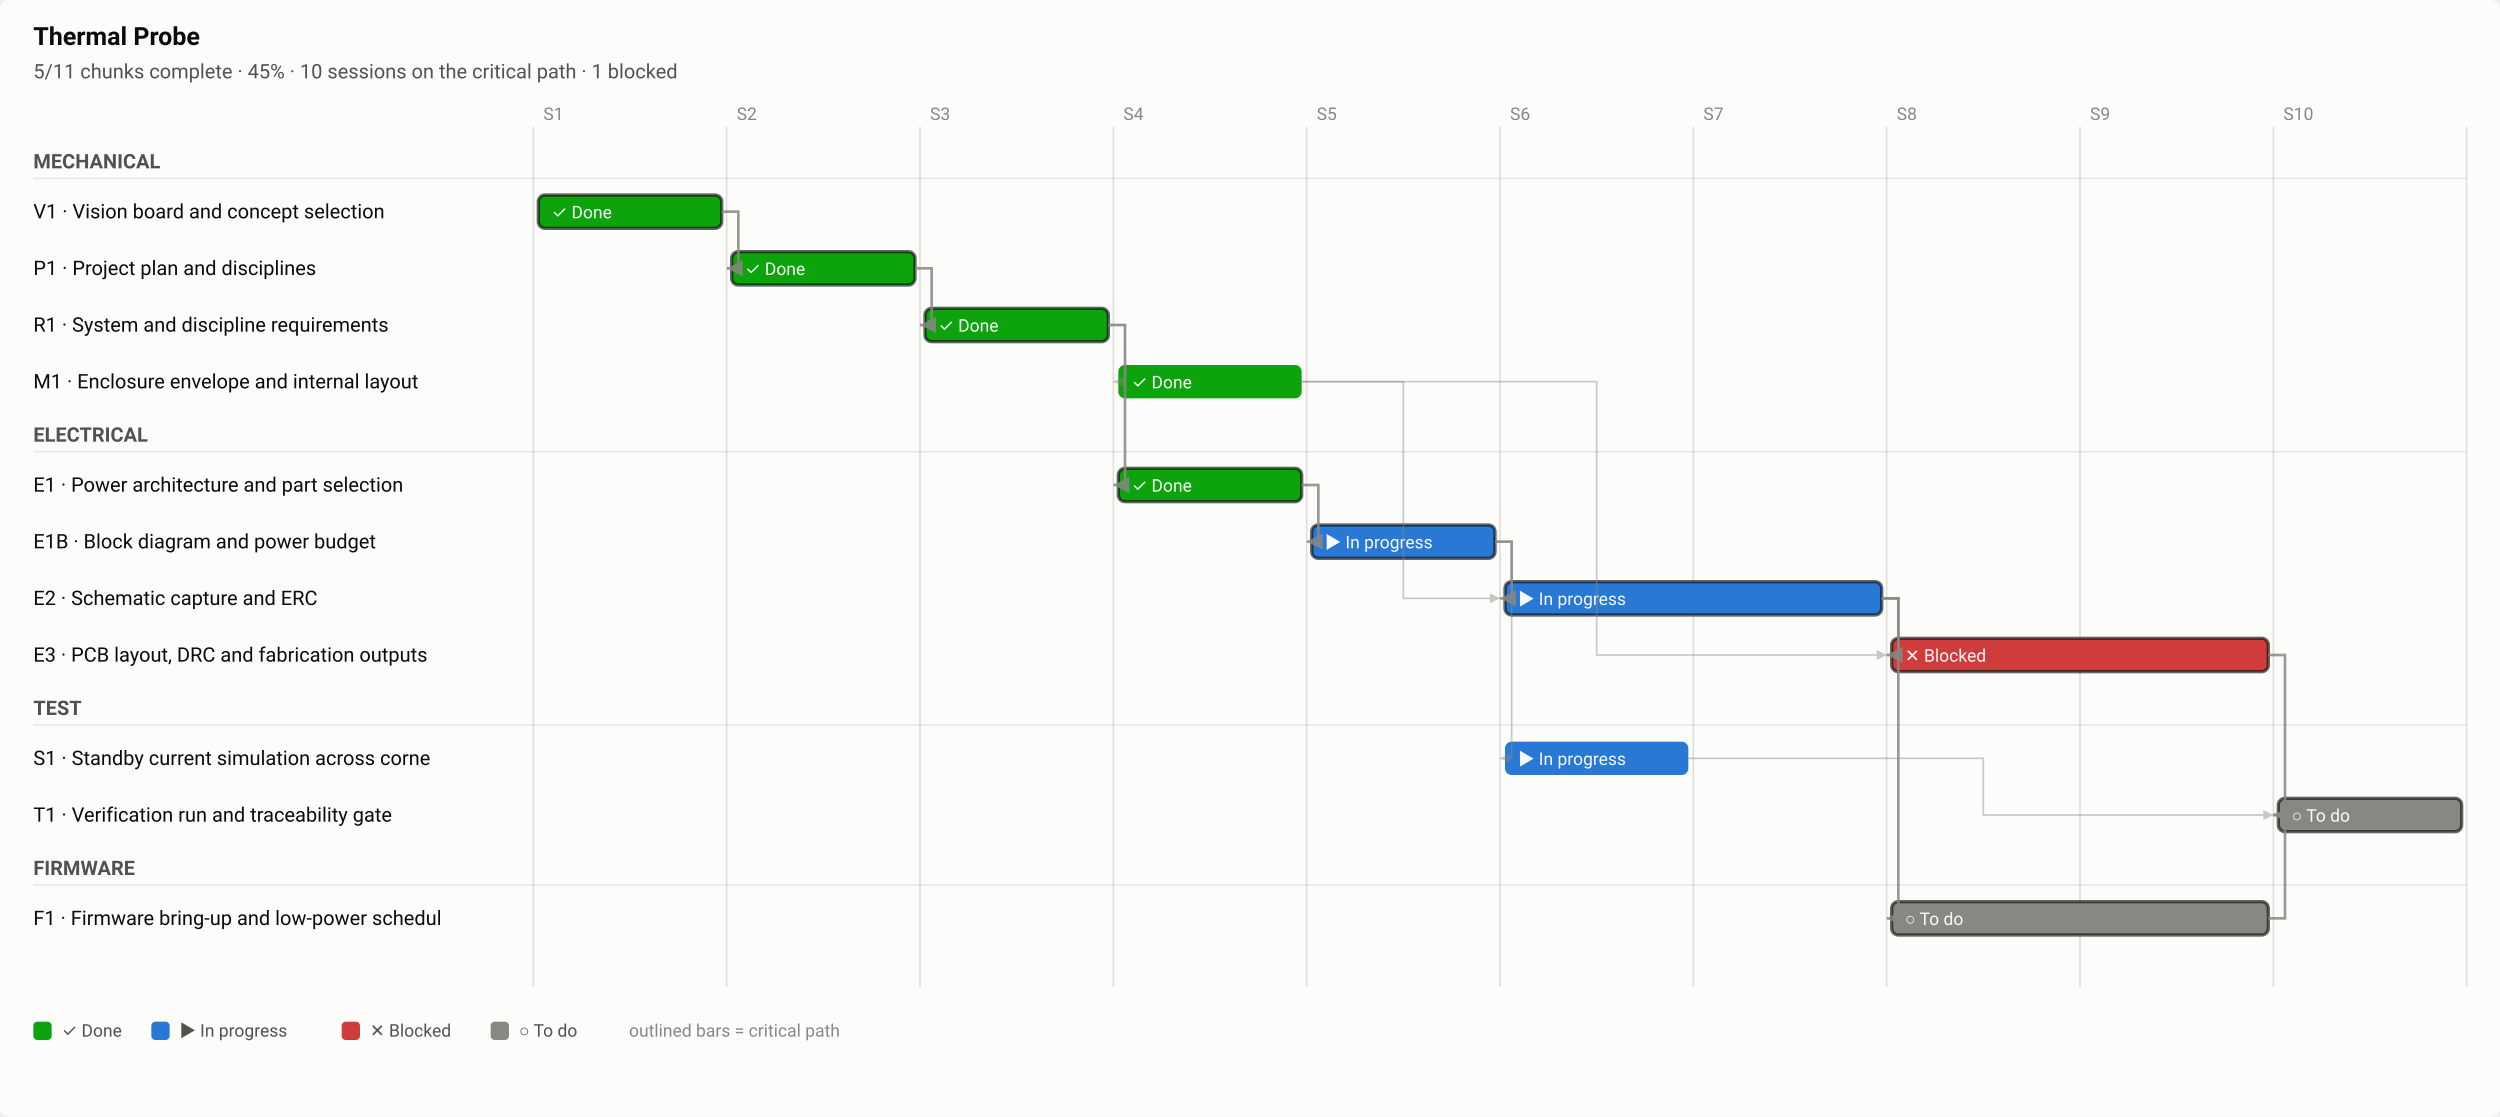
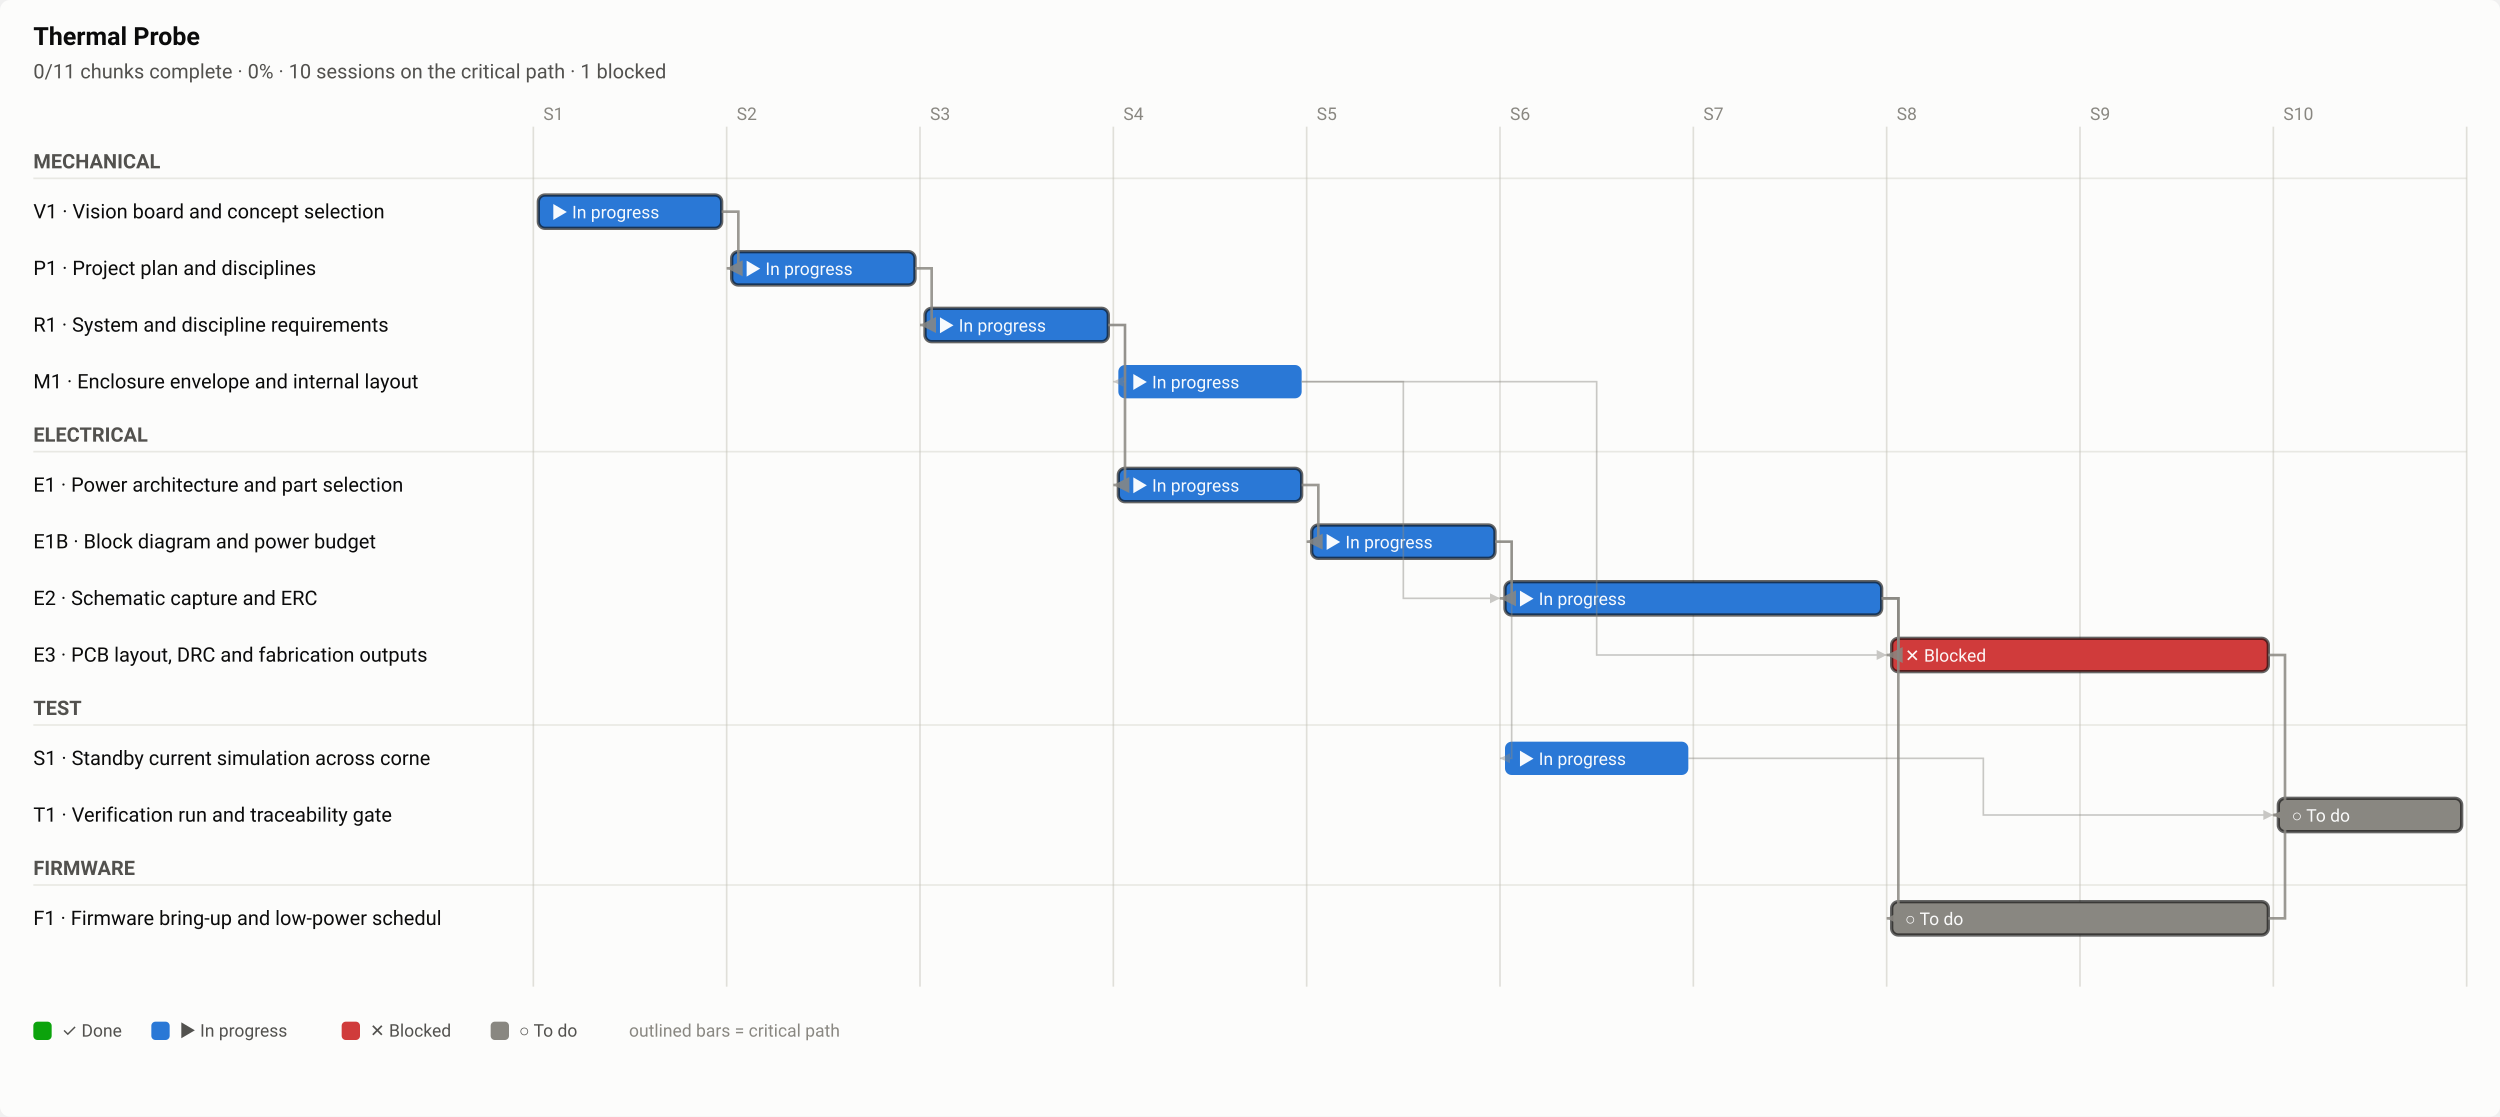
- <svg xmlns="http://www.w3.org/2000/svg" width="1500" height="670" viewBox="0 0 1500 670" font-family="ui-sans-serif,system-ui,-apple-system,'Segoe UI',Roboto,'Helvetica Neue',Arial,sans-serif" role="img" aria-label="Project plan: Thermal Probe, 5 of 11 chunks done">
+ <svg xmlns="http://www.w3.org/2000/svg" width="1500" height="670" viewBox="0 0 1500 670" font-family="ui-sans-serif,system-ui,-apple-system,'Segoe UI',Roboto,'Helvetica Neue',Arial,sans-serif" role="img" aria-label="Project plan: Thermal Probe, 0 of 11 chunks done">
  <style>
.s{fill:#fcfcfb} .ink{fill:#0b0b0b} .ink2{fill:#52514e} .ax{stroke:#c3c2b7} .bar-in_progress{fill:#2a78d6}
@media (prefers-color-scheme:dark){.s{fill:#1a1a19} .ink{fill:#ffffff} .ink2{fill:#c3c2b7} .ax{stroke:#383835} .bar-in_progress{fill:#3987e5}}
.mut{fill:#898781} .bar-done{fill:#0ca30c} .bar-blocked{fill:#d03b3b} .bar-todo{fill:#898781}
.crit{stroke:#0b0b0b;stroke-opacity:0.62;stroke-width:2}
@media (prefers-color-scheme:dark){.crit{stroke:#ffffff;stroke-opacity:0.72}}
.t{font-size:12px} .tb{font-size:12px;font-weight:600} .ts{font-size:10.5px} .h{font-size:15px;font-weight:600}
</style>
  <rect width="1500" height="670" class="s" rx="6" />
  <text x="20" y="27" class="h ink">Thermal Probe</text>
-   <text x="20" y="47" class="t ink2">5/11 chunks complete · 45% · 10 sessions on the critical path · 1 blocked</text>
+   <text x="20" y="47" class="t ink2">0/11 chunks complete · 0% · 10 sessions on the critical path · 1 blocked</text>
  <line x1="320" y1="76" x2="320" y2="592" class="ax" stroke-width="1" opacity="0.5" />
  <text x="326" y="72" class="ts mut">S1</text>
  <line x1="436" y1="76" x2="436" y2="592" class="ax" stroke-width="1" opacity="0.5" />
  <text x="442" y="72" class="ts mut">S2</text>
  <line x1="552" y1="76" x2="552" y2="592" class="ax" stroke-width="1" opacity="0.5" />
  <text x="558" y="72" class="ts mut">S3</text>
  <line x1="668" y1="76" x2="668" y2="592" class="ax" stroke-width="1" opacity="0.5" />
  <text x="674" y="72" class="ts mut">S4</text>
  <line x1="784" y1="76" x2="784" y2="592" class="ax" stroke-width="1" opacity="0.5" />
  <text x="790" y="72" class="ts mut">S5</text>
  <line x1="900" y1="76" x2="900" y2="592" class="ax" stroke-width="1" opacity="0.5" />
  <text x="906" y="72" class="ts mut">S6</text>
  <line x1="1016" y1="76" x2="1016" y2="592" class="ax" stroke-width="1" opacity="0.5" />
  <text x="1022" y="72" class="ts mut">S7</text>
  <line x1="1132" y1="76" x2="1132" y2="592" class="ax" stroke-width="1" opacity="0.5" />
  <text x="1138" y="72" class="ts mut">S8</text>
  <line x1="1248" y1="76" x2="1248" y2="592" class="ax" stroke-width="1" opacity="0.5" />
  <text x="1254" y="72" class="ts mut">S9</text>
  <line x1="1364" y1="76" x2="1364" y2="592" class="ax" stroke-width="1" opacity="0.5" />
  <text x="1370" y="72" class="ts mut">S10</text>
  <line x1="1480" y1="76" x2="1480" y2="592" class="ax" stroke-width="1" opacity="0.5" />
  <text x="20" y="101" class="tb ink2">MECHANICAL</text>
  <line x1="20" y1="107" x2="1480" y2="107" class="ax" stroke-width="1" opacity="0.35" />
  <text x="20" y="131.0" class="t ink">V1 · Vision board and concept selection</text>
-   <rect x="323" y="117.0" width="110" height="20" rx="4" class="bar-done crit" />
-   <text x="331" y="131.0" class="ts" fill="#ffffff" opacity="0.96">✓ Done</text>
+   <rect x="323" y="117.0" width="110" height="20" rx="4" class="bar-in_progress crit" />
+   <text x="331" y="131.0" class="ts" fill="#ffffff" opacity="0.96">▶ In progress</text>
  <text x="20" y="165.0" class="t ink">P1 · Project plan and disciplines</text>
-   <rect x="439" y="151.0" width="110" height="20" rx="4" class="bar-done crit" />
-   <text x="447" y="165.0" class="ts" fill="#ffffff" opacity="0.96">✓ Done</text>
+   <rect x="439" y="151.0" width="110" height="20" rx="4" class="bar-in_progress crit" />
+   <text x="447" y="165.0" class="ts" fill="#ffffff" opacity="0.96">▶ In progress</text>
  <text x="20" y="199.0" class="t ink">R1 · System and discipline requirements</text>
-   <rect x="555" y="185.0" width="110" height="20" rx="4" class="bar-done crit" />
-   <text x="563" y="199.0" class="ts" fill="#ffffff" opacity="0.96">✓ Done</text>
+   <rect x="555" y="185.0" width="110" height="20" rx="4" class="bar-in_progress crit" />
+   <text x="563" y="199.0" class="ts" fill="#ffffff" opacity="0.96">▶ In progress</text>
  <text x="20" y="233.0" class="t ink">M1 · Enclosure envelope and internal layout</text>
-   <rect x="671" y="219.0" width="110" height="20" rx="4" class="bar-done" />
-   <text x="679" y="233.0" class="ts" fill="#ffffff" opacity="0.96">✓ Done</text>
+   <rect x="671" y="219.0" width="110" height="20" rx="4" class="bar-in_progress" />
+   <text x="679" y="233.0" class="ts" fill="#ffffff" opacity="0.96">▶ In progress</text>
  <text x="20" y="265" class="tb ink2">ELECTRICAL</text>
  <line x1="20" y1="271" x2="1480" y2="271" class="ax" stroke-width="1" opacity="0.35" />
  <text x="20" y="295.0" class="t ink">E1 · Power architecture and part selection</text>
-   <rect x="671" y="281.0" width="110" height="20" rx="4" class="bar-done crit" />
-   <text x="679" y="295.0" class="ts" fill="#ffffff" opacity="0.96">✓ Done</text>
+   <rect x="671" y="281.0" width="110" height="20" rx="4" class="bar-in_progress crit" />
+   <text x="679" y="295.0" class="ts" fill="#ffffff" opacity="0.96">▶ In progress</text>
  <text x="20" y="329.0" class="t ink">E1B · Block diagram and power budget</text>
  <rect x="787" y="315.0" width="110" height="20" rx="4" class="bar-in_progress crit" />
  <text x="795" y="329.0" class="ts" fill="#ffffff" opacity="0.96">▶ In progress</text>
  <text x="20" y="363.0" class="t ink">E2 · Schematic capture and ERC</text>
  <rect x="903" y="349.0" width="226" height="20" rx="4" class="bar-in_progress crit" />
  <text x="911" y="363.0" class="ts" fill="#ffffff" opacity="0.96">▶ In progress</text>
  <text x="20" y="397.0" class="t ink">E3 · PCB layout, DRC and fabrication outputs</text>
  <rect x="1135" y="383.0" width="226" height="20" rx="4" class="bar-blocked crit" />
  <text x="1143" y="397.0" class="ts" fill="#ffffff" opacity="0.96">✕ Blocked</text>
  <text x="20" y="429" class="tb ink2">TEST</text>
  <line x1="20" y1="435" x2="1480" y2="435" class="ax" stroke-width="1" opacity="0.35" />
  <text x="20" y="459.0" class="t ink">S1 · Standby current simulation across corne</text>
  <rect x="903" y="445.0" width="110" height="20" rx="4" class="bar-in_progress" />
  <text x="911" y="459.0" class="ts" fill="#ffffff" opacity="0.96">▶ In progress</text>
  <text x="20" y="493.0" class="t ink">T1 · Verification run and traceability gate</text>
  <rect x="1367" y="479.0" width="110" height="20" rx="4" class="bar-todo crit" />
  <text x="1375" y="493.0" class="ts" fill="#ffffff" opacity="0.96">○ To do</text>
  <text x="20" y="525" class="tb ink2">FIRMWARE</text>
  <line x1="20" y1="531" x2="1480" y2="531" class="ax" stroke-width="1" opacity="0.35" />
  <text x="20" y="555.0" class="t ink">F1 · Firmware bring-up and low-power schedul</text>
  <rect x="1135" y="541.0" width="226" height="20" rx="4" class="bar-todo crit" />
  <text x="1143" y="555.0" class="ts" fill="#ffffff" opacity="0.96">○ To do</text>
  <defs>
    <marker id="ah" markerWidth="7" markerHeight="7" refX="6" refY="3" orient="auto">
      <path d="M0,0 L6,3 L0,6 z" fill="#898781" />
    </marker>
  </defs>
  <path d="M433,127.0 H443 V161.0 H436" fill="none" stroke="#898781" stroke-width="1.6" opacity="0.85" marker-end="url(#ah)" />
  <path d="M549,161.0 H559 V195.0 H552" fill="none" stroke="#898781" stroke-width="1.6" opacity="0.85" marker-end="url(#ah)" />
  <path d="M665,195.0 H675 V291.0 H668" fill="none" stroke="#898781" stroke-width="1.6" opacity="0.85" marker-end="url(#ah)" />
  <path d="M781,291.0 H791 V325.0 H784" fill="none" stroke="#898781" stroke-width="1.6" opacity="0.85" marker-end="url(#ah)" />
  <path d="M665,195.0 H675 V229.0 H668" fill="none" stroke="#898781" stroke-width="1" opacity="0.45" marker-end="url(#ah)" />
  <path d="M897,325.0 H907 V359.0 H900" fill="none" stroke="#898781" stroke-width="1.6" opacity="0.85" marker-end="url(#ah)" />
  <path d="M781,229.0 H842.0 V359.0 H900" fill="none" stroke="#898781" stroke-width="1" opacity="0.45" marker-end="url(#ah)" />
  <path d="M897,325.0 H907 V455.0 H900" fill="none" stroke="#898781" stroke-width="1" opacity="0.45" marker-end="url(#ah)" />
  <path d="M1129,359.0 H1139 V393.0 H1132" fill="none" stroke="#898781" stroke-width="1.6" opacity="0.85" marker-end="url(#ah)" />
  <path d="M781,229.0 H958.0 V393.0 H1132" fill="none" stroke="#898781" stroke-width="1" opacity="0.45" marker-end="url(#ah)" />
  <path d="M1129,359.0 H1139 V551.0 H1132" fill="none" stroke="#898781" stroke-width="1.6" opacity="0.85" marker-end="url(#ah)" />
  <path d="M1361,393.0 H1371 V489.0 H1364" fill="none" stroke="#898781" stroke-width="1.6" opacity="0.85" marker-end="url(#ah)" />
  <path d="M1361,551.0 H1371 V489.0 H1364" fill="none" stroke="#898781" stroke-width="1.6" opacity="0.85" marker-end="url(#ah)" />
  <path d="M1013,455.0 H1190.0 V489.0 H1364" fill="none" stroke="#898781" stroke-width="1" opacity="0.45" marker-end="url(#ah)" />
  <rect x="20" y="613" width="11" height="11" rx="2.5" class="bar-done" />
  <text x="37" y="622" class="ts ink2">✓ Done</text>
  <rect x="90.8" y="613" width="11" height="11" rx="2.5" class="bar-in_progress" />
  <text x="107.8" y="622" class="ts ink2">▶ In progress</text>
  <rect x="205.0" y="613" width="11" height="11" rx="2.5" class="bar-blocked" />
  <text x="222.0" y="622" class="ts ink2">✕ Blocked</text>
  <rect x="294.4" y="613" width="11" height="11" rx="2.5" class="bar-todo" />
  <text x="311.4" y="622" class="ts ink2">○ To do</text>
  <text x="377.4" y="622" class="ts mut">outlined bars = critical path</text>
</svg>
